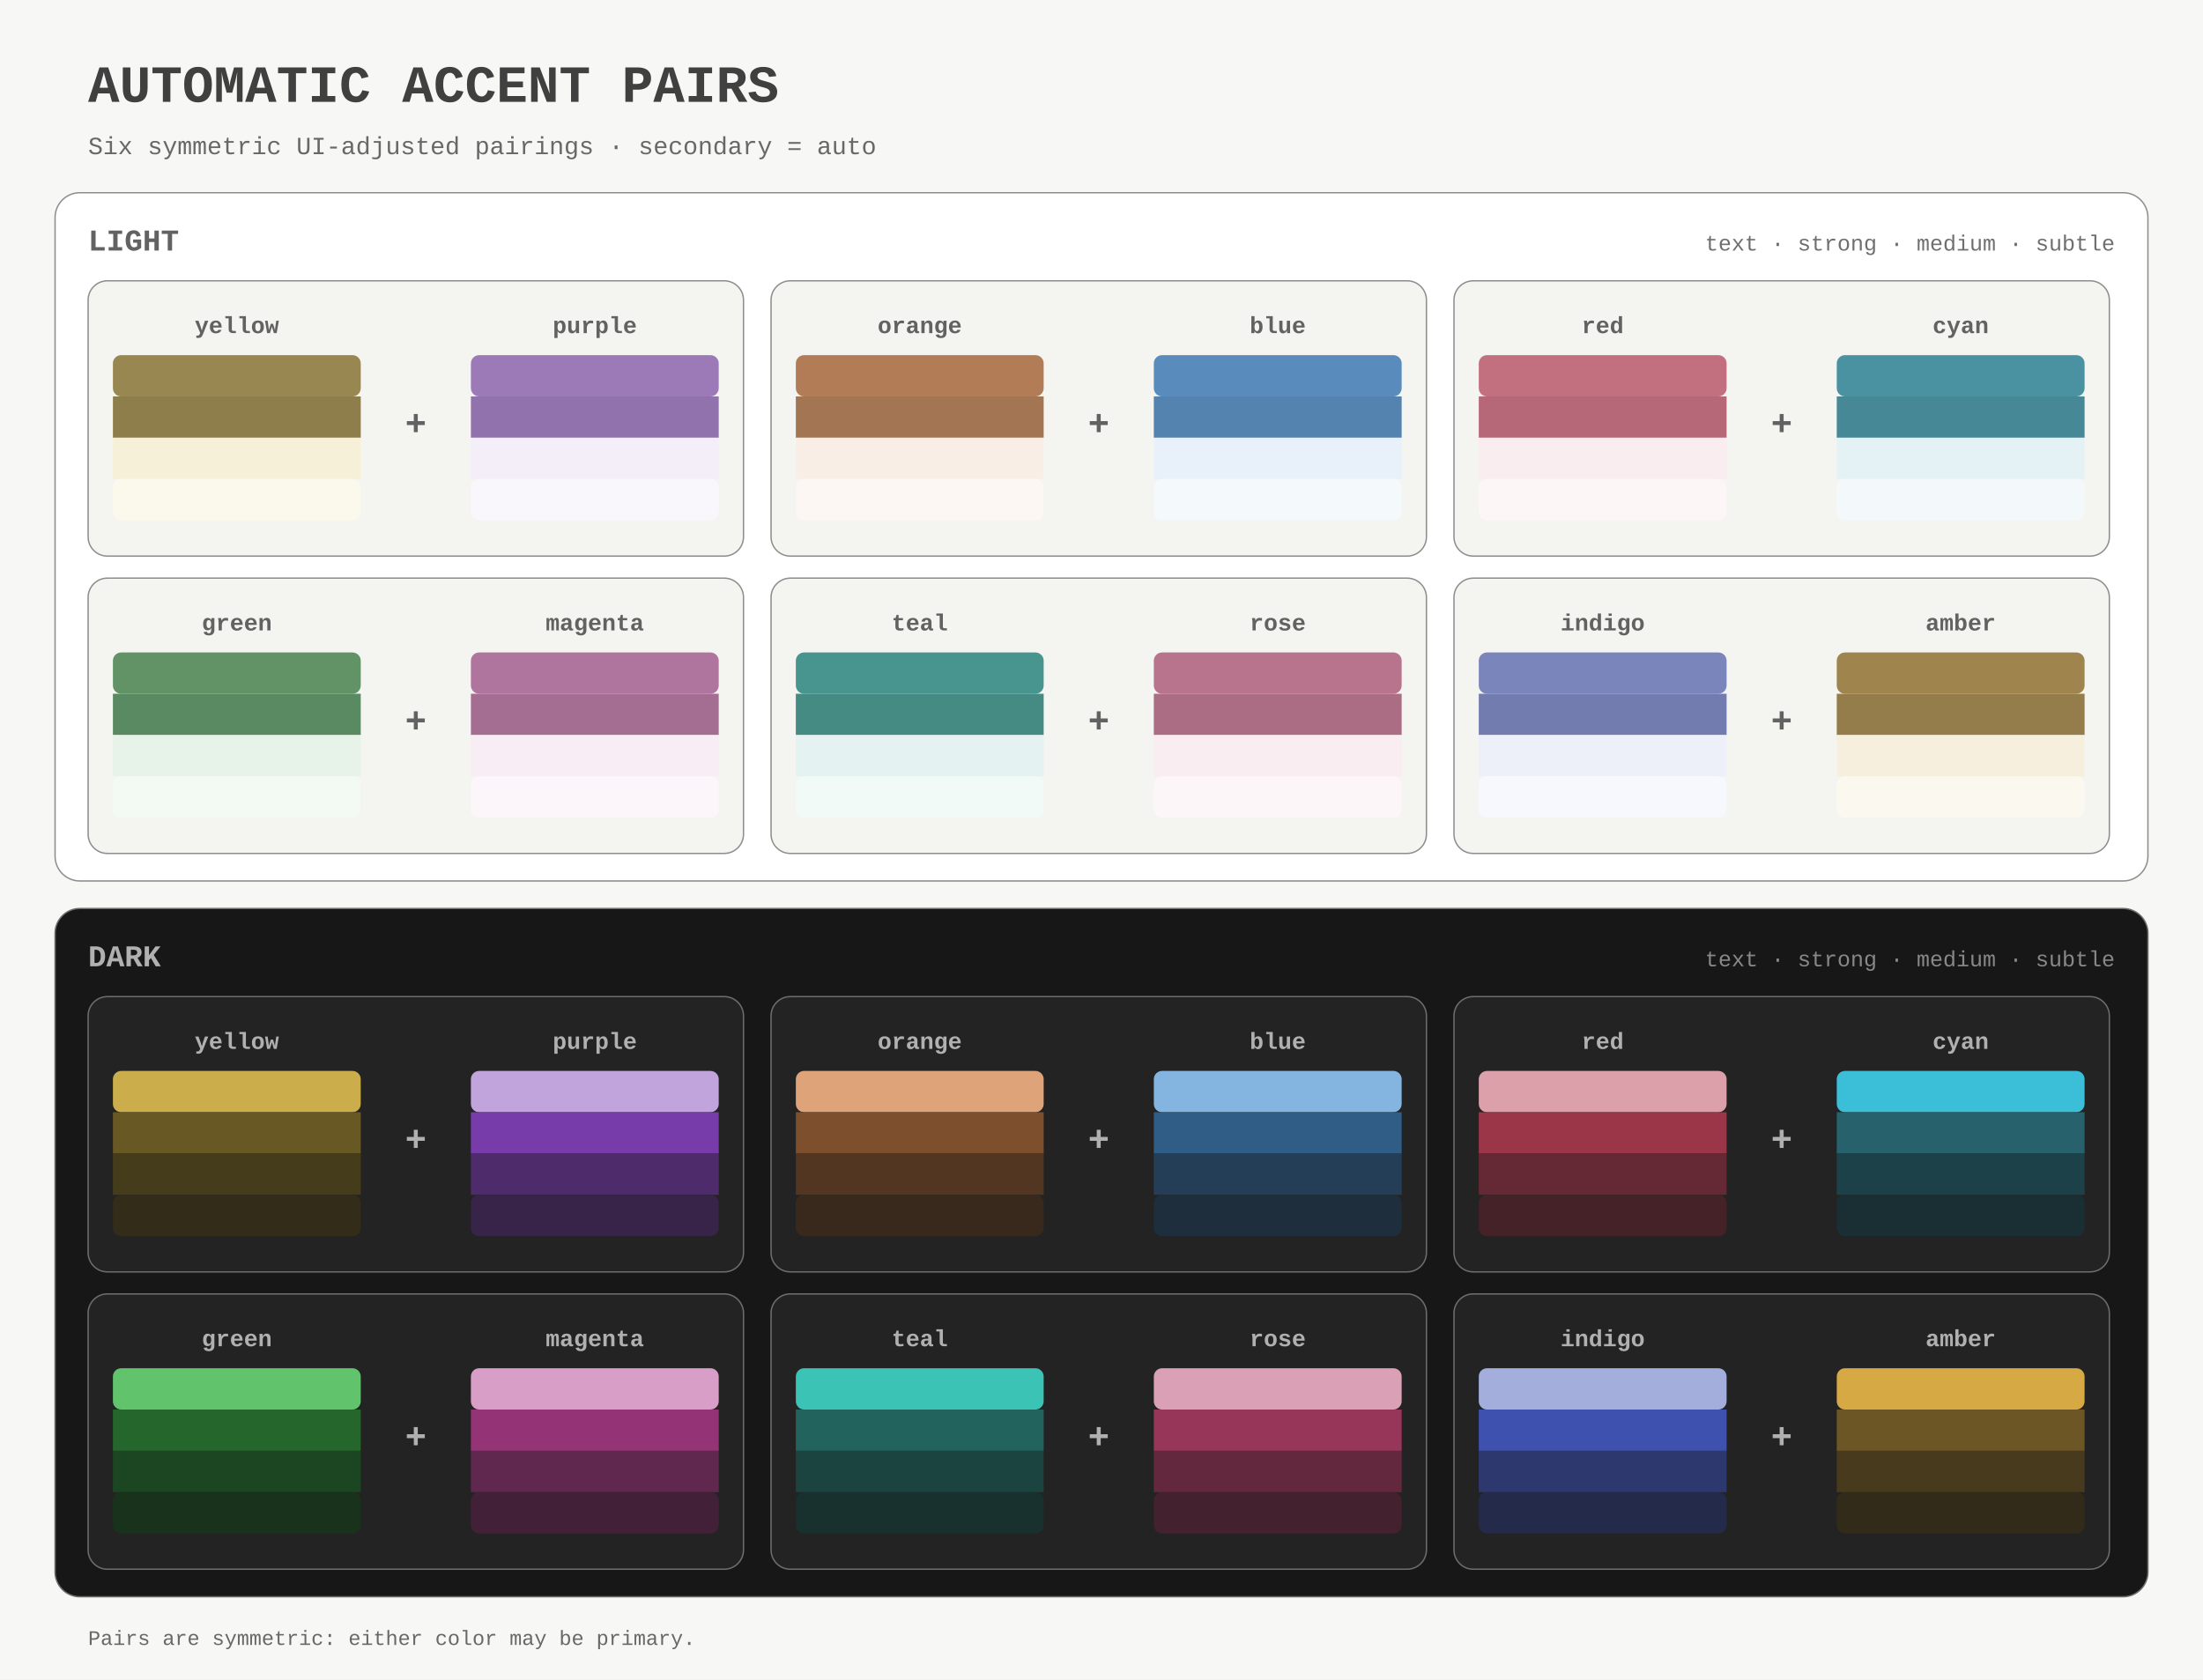
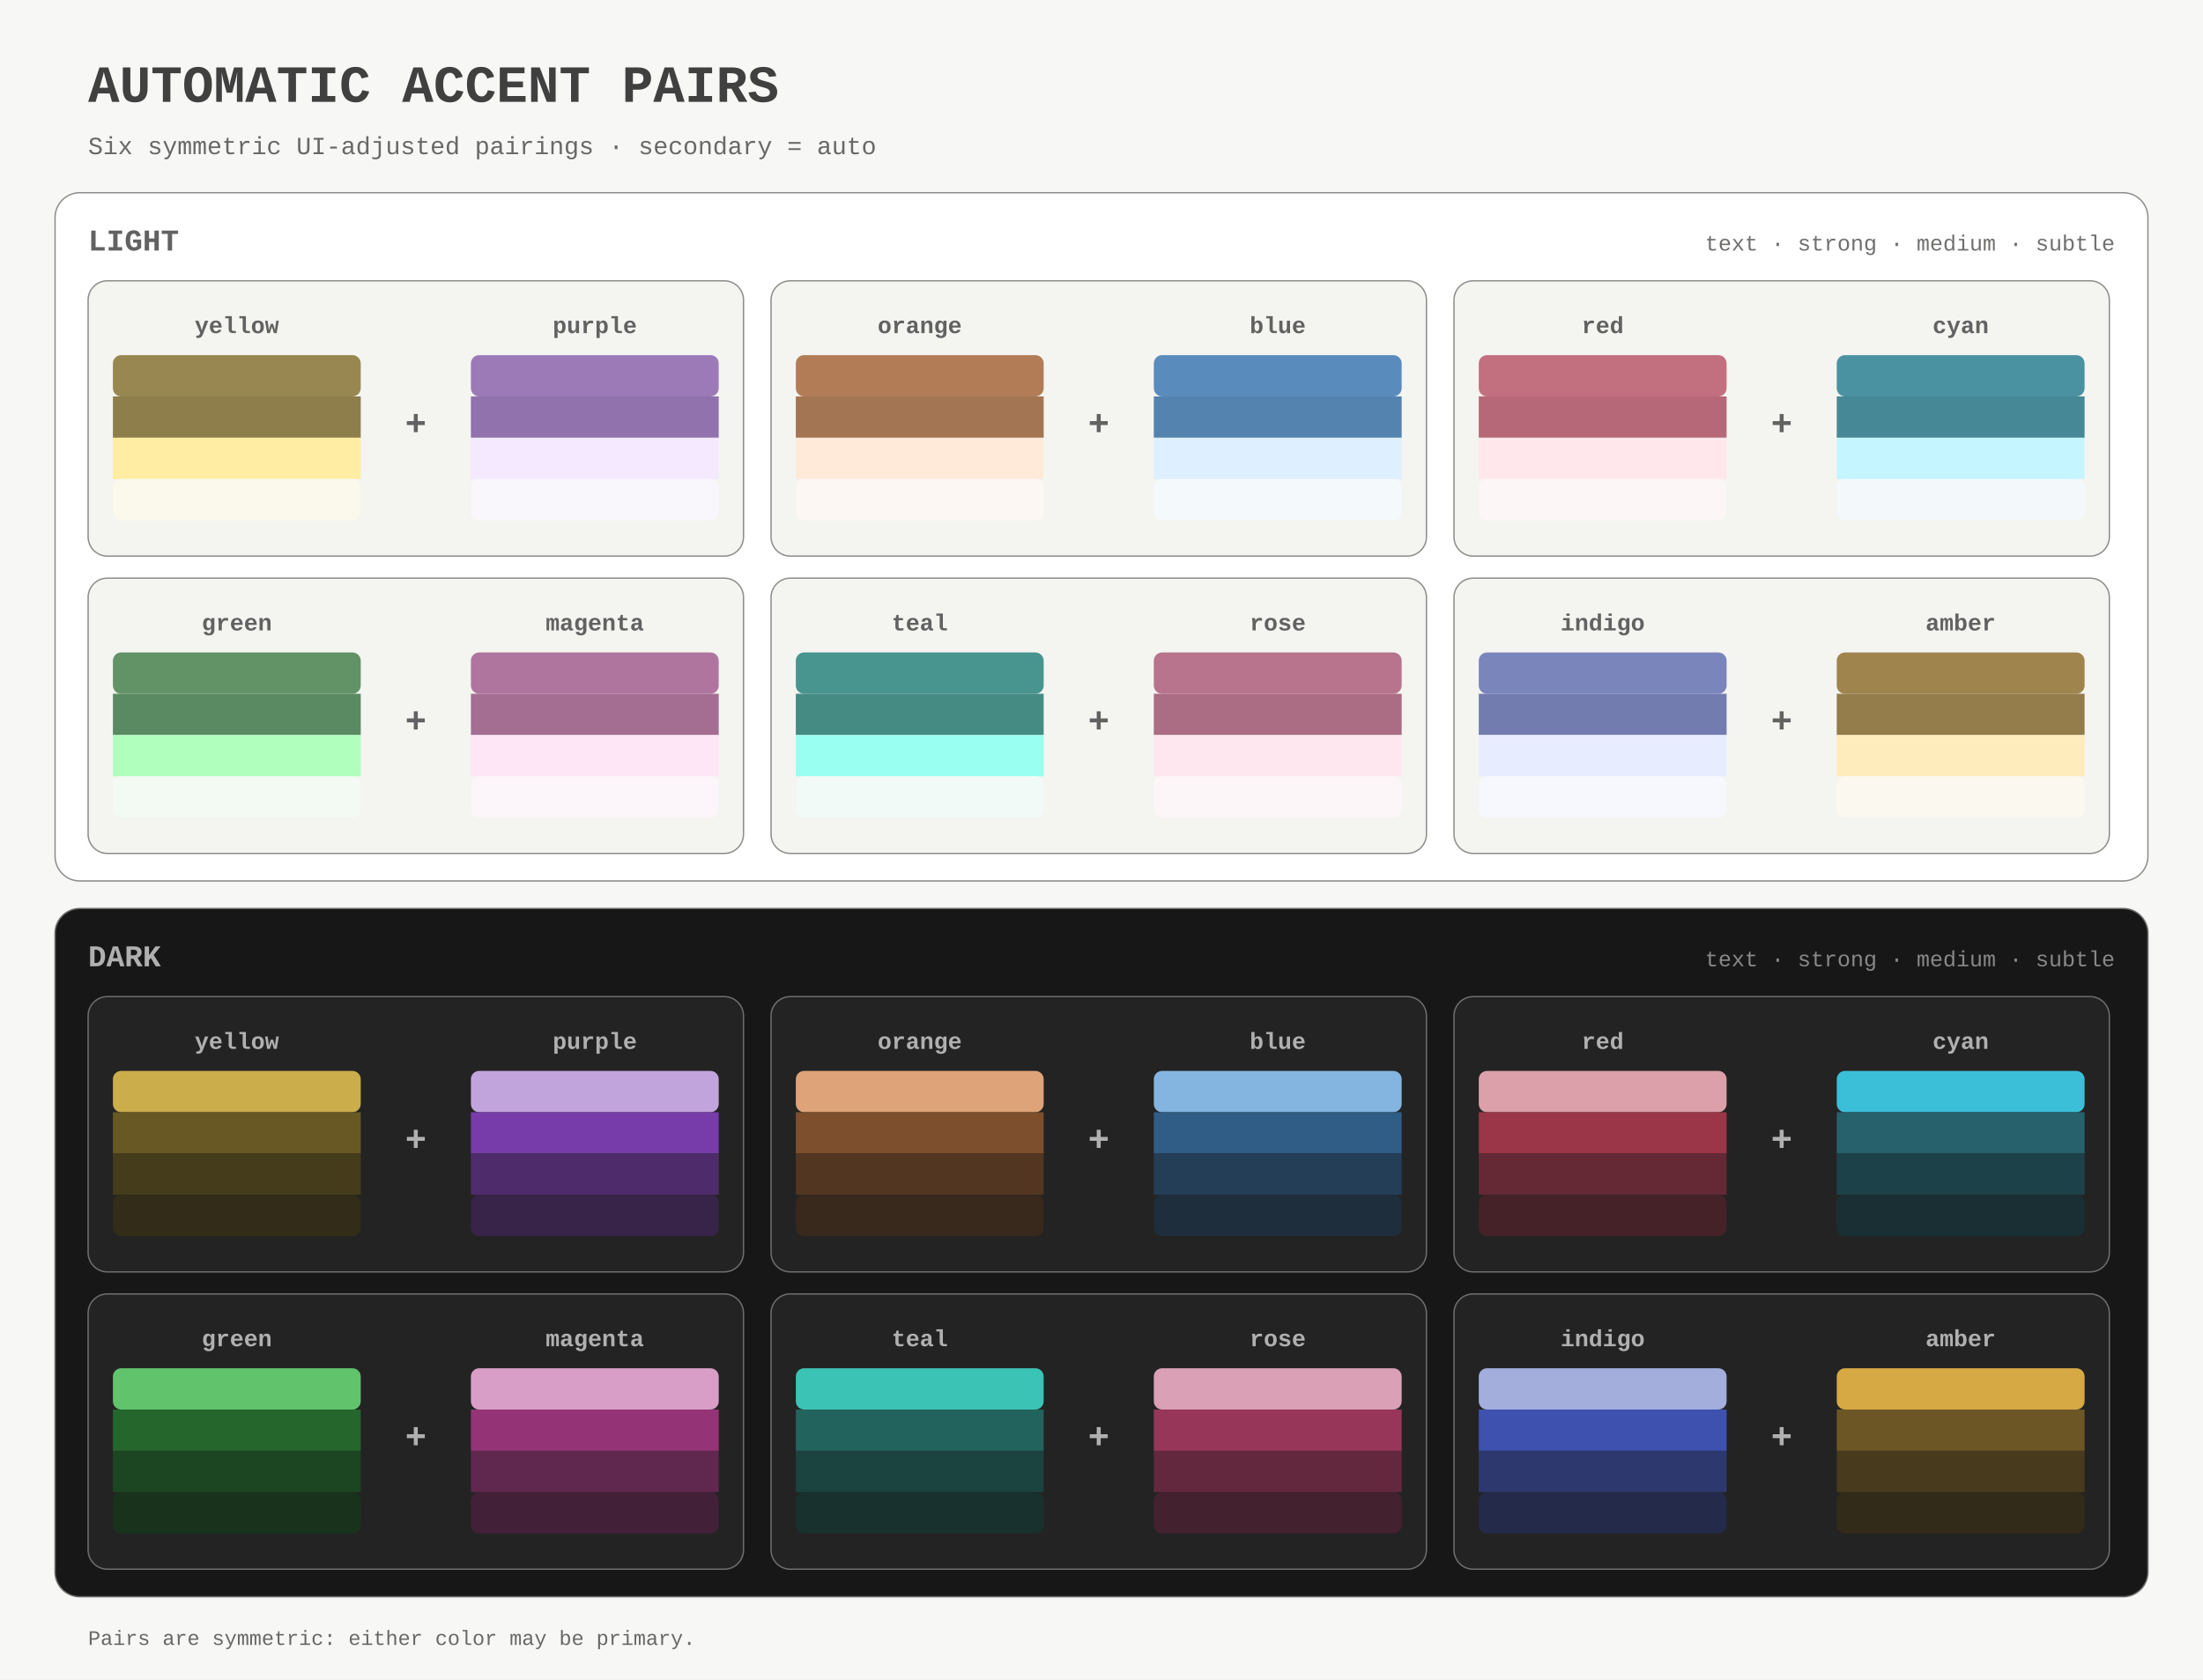
<svg xmlns="http://www.w3.org/2000/svg" width="1600" height="1220" viewBox="0 0 1600 1220" role="img" aria-labelledby="title desc">
  <rect width="1600" height="1220" fill="#f7f7f5" />
  <text x="64" y="74" fill="#404040" font-family="ui-monospace, SFMono-Regular, Menlo, Consolas, Liberation Mono, monospace" font-size="38" font-weight="700" text-anchor="start">AUTOMATIC ACCENT PAIRS</text>
  <text x="64" y="112" fill="#686868" font-family="ui-monospace, SFMono-Regular, Menlo, Consolas, Liberation Mono, monospace" font-size="18" font-weight="400" text-anchor="start">Six symmetric UI-adjusted pairings · secondary = auto</text>
  <rect x="40" y="140" width="1520" height="500" rx="18" fill="#ffffff" stroke="#8e8e8d" stroke-width="1" />
  <text x="64" y="182" fill="#626262" font-family="ui-monospace, SFMono-Regular, Menlo, Consolas, Liberation Mono, monospace" font-size="22" font-weight="700" text-anchor="start">LIGHT</text>
  <text x="1536" y="182" fill="#6f6f6e" font-family="ui-monospace, SFMono-Regular, Menlo, Consolas, Liberation Mono, monospace" font-size="16" font-weight="400" text-anchor="end">text · strong · medium · subtle</text>
  <rect x="64" y="204" width="476" height="200" rx="14" fill="#f4f4f1" stroke="#8e8e8d" stroke-width="1" />
  <text x="172" y="242" fill="#626262" font-family="ui-monospace, SFMono-Regular, Menlo, Consolas, Liberation Mono, monospace" font-size="17" font-weight="700" text-anchor="middle">yellow</text>
  <rect x="82" y="258" width="180" height="30" rx="6" fill="#988750" />
  <rect x="82" y="288" width="180" height="30" rx="0" fill="#8e7e4c" />
-   <rect x="82" y="318" width="180" height="30" rx="0" fill="#f6f0d8" />
+   <rect x="82" y="318" width="180" height="30" rx="0" fill="#ffeda3" />
  <rect x="82" y="348" width="180" height="30" rx="6" fill="#fbf8ec" />
  <text x="302" y="316" fill="#626262" font-family="ui-monospace, SFMono-Regular, Menlo, Consolas, Liberation Mono, monospace" font-size="26" font-weight="700" text-anchor="middle">+</text>
  <text x="432" y="242" fill="#626262" font-family="ui-monospace, SFMono-Regular, Menlo, Consolas, Liberation Mono, monospace" font-size="17" font-weight="700" text-anchor="middle">purple</text>
  <rect x="342" y="258" width="180" height="30" rx="6" fill="#9c7ab8" />
  <rect x="342" y="288" width="180" height="30" rx="0" fill="#9172ac" />
-   <rect x="342" y="318" width="180" height="30" rx="0" fill="#f3eef8" />
+   <rect x="342" y="318" width="180" height="30" rx="0" fill="#f4e9ff" />
  <rect x="342" y="348" width="180" height="30" rx="6" fill="#faf7fc" />
  <rect x="560" y="204" width="476" height="200" rx="14" fill="#f4f4f1" stroke="#8e8e8d" stroke-width="1" />
  <text x="668" y="242" fill="#626262" font-family="ui-monospace, SFMono-Regular, Menlo, Consolas, Liberation Mono, monospace" font-size="17" font-weight="700" text-anchor="middle">orange</text>
  <rect x="578" y="258" width="180" height="30" rx="6" fill="#b27c56" />
  <rect x="578" y="288" width="180" height="30" rx="0" fill="#a47553" />
-   <rect x="578" y="318" width="180" height="30" rx="0" fill="#f9eee6" />
+   <rect x="578" y="318" width="180" height="30" rx="0" fill="#ffe9d8" />
  <rect x="578" y="348" width="180" height="30" rx="6" fill="#fdf7f3" />
  <text x="798" y="316" fill="#626262" font-family="ui-monospace, SFMono-Regular, Menlo, Consolas, Liberation Mono, monospace" font-size="26" font-weight="700" text-anchor="middle">+</text>
  <text x="928" y="242" fill="#626262" font-family="ui-monospace, SFMono-Regular, Menlo, Consolas, Liberation Mono, monospace" font-size="17" font-weight="700" text-anchor="middle">blue</text>
  <rect x="838" y="258" width="180" height="30" rx="6" fill="#598cbc" />
  <rect x="838" y="288" width="180" height="30" rx="0" fill="#5483af" />
-   <rect x="838" y="318" width="180" height="30" rx="0" fill="#e8f1f9" />
+   <rect x="838" y="318" width="180" height="30" rx="0" fill="#deefff" />
  <rect x="838" y="348" width="180" height="30" rx="6" fill="#f4f9fc" />
  <rect x="1056" y="204" width="476" height="200" rx="14" fill="#f4f4f1" stroke="#8e8e8d" stroke-width="1" />
  <text x="1164" y="242" fill="#626262" font-family="ui-monospace, SFMono-Regular, Menlo, Consolas, Liberation Mono, monospace" font-size="17" font-weight="700" text-anchor="middle">red</text>
  <rect x="1074" y="258" width="180" height="30" rx="6" fill="#c26f7f" />
  <rect x="1074" y="288" width="180" height="30" rx="0" fill="#b66878" />
-   <rect x="1074" y="318" width="180" height="30" rx="0" fill="#f9edef" />
+   <rect x="1074" y="318" width="180" height="30" rx="0" fill="#ffe7eb" />
  <rect x="1074" y="348" width="180" height="30" rx="6" fill="#fdf6f7" />
  <text x="1294" y="316" fill="#626262" font-family="ui-monospace, SFMono-Regular, Menlo, Consolas, Liberation Mono, monospace" font-size="26" font-weight="700" text-anchor="middle">+</text>
  <text x="1424" y="242" fill="#626262" font-family="ui-monospace, SFMono-Regular, Menlo, Consolas, Liberation Mono, monospace" font-size="17" font-weight="700" text-anchor="middle">cyan</text>
  <rect x="1334" y="258" width="180" height="30" rx="6" fill="#4a92a1" />
  <rect x="1334" y="288" width="180" height="30" rx="0" fill="#478896" />
-   <rect x="1334" y="318" width="180" height="30" rx="0" fill="#e4f2f5" />
+   <rect x="1334" y="318" width="180" height="30" rx="0" fill="#c5f5ff" />
  <rect x="1334" y="348" width="180" height="30" rx="6" fill="#f3f9fa" />
  <rect x="64" y="420" width="476" height="200" rx="14" fill="#f4f4f1" stroke="#8e8e8d" stroke-width="1" />
  <text x="172" y="458" fill="#626262" font-family="ui-monospace, SFMono-Regular, Menlo, Consolas, Liberation Mono, monospace" font-size="17" font-weight="700" text-anchor="middle">green</text>
  <rect x="82" y="474" width="180" height="30" rx="6" fill="#619367" />
  <rect x="82" y="504" width="180" height="30" rx="0" fill="#5a8a61" />
-   <rect x="82" y="534" width="180" height="30" rx="0" fill="#e7f3e9" />
+   <rect x="82" y="534" width="180" height="30" rx="0" fill="#b0ffbd" />
  <rect x="82" y="564" width="180" height="30" rx="6" fill="#f3faf4" />
  <text x="302" y="532" fill="#626262" font-family="ui-monospace, SFMono-Regular, Menlo, Consolas, Liberation Mono, monospace" font-size="26" font-weight="700" text-anchor="middle">+</text>
  <text x="432" y="458" fill="#626262" font-family="ui-monospace, SFMono-Regular, Menlo, Consolas, Liberation Mono, monospace" font-size="17" font-weight="700" text-anchor="middle">magenta</text>
  <rect x="342" y="474" width="180" height="30" rx="6" fill="#b0759e" />
  <rect x="342" y="504" width="180" height="30" rx="0" fill="#a46e93" />
-   <rect x="342" y="534" width="180" height="30" rx="0" fill="#f8edf4" />
+   <rect x="342" y="534" width="180" height="30" rx="0" fill="#ffe6f6" />
  <rect x="342" y="564" width="180" height="30" rx="6" fill="#fcf6fa" />
  <rect x="560" y="420" width="476" height="200" rx="14" fill="#f4f4f1" stroke="#8e8e8d" stroke-width="1" />
  <text x="668" y="458" fill="#626262" font-family="ui-monospace, SFMono-Regular, Menlo, Consolas, Liberation Mono, monospace" font-size="17" font-weight="700" text-anchor="middle">teal</text>
  <rect x="578" y="474" width="180" height="30" rx="6" fill="#48948e" />
  <rect x="578" y="504" width="180" height="30" rx="0" fill="#468a84" />
-   <rect x="578" y="534" width="180" height="30" rx="0" fill="#e4f3f1" />
+   <rect x="578" y="534" width="180" height="30" rx="0" fill="#99fff1" />
  <rect x="578" y="564" width="180" height="30" rx="6" fill="#f2faf8" />
  <text x="798" y="532" fill="#626262" font-family="ui-monospace, SFMono-Regular, Menlo, Consolas, Liberation Mono, monospace" font-size="26" font-weight="700" text-anchor="middle">+</text>
  <text x="928" y="458" fill="#626262" font-family="ui-monospace, SFMono-Regular, Menlo, Consolas, Liberation Mono, monospace" font-size="17" font-weight="700" text-anchor="middle">rose</text>
  <rect x="838" y="474" width="180" height="30" rx="6" fill="#b8738d" />
  <rect x="838" y="504" width="180" height="30" rx="0" fill="#ab6d83" />
-   <rect x="838" y="534" width="180" height="30" rx="0" fill="#f9edf1" />
+   <rect x="838" y="534" width="180" height="30" rx="0" fill="#ffe7ef" />
  <rect x="838" y="564" width="180" height="30" rx="6" fill="#fdf6f8" />
  <rect x="1056" y="420" width="476" height="200" rx="14" fill="#f4f4f1" stroke="#8e8e8d" stroke-width="1" />
  <text x="1164" y="458" fill="#626262" font-family="ui-monospace, SFMono-Regular, Menlo, Consolas, Liberation Mono, monospace" font-size="17" font-weight="700" text-anchor="middle">indigo</text>
  <rect x="1074" y="474" width="180" height="30" rx="6" fill="#7a85bc" />
  <rect x="1074" y="504" width="180" height="30" rx="0" fill="#737caf" />
-   <rect x="1074" y="534" width="180" height="30" rx="0" fill="#edeff9" />
+   <rect x="1074" y="534" width="180" height="30" rx="0" fill="#e8ecff" />
  <rect x="1074" y="564" width="180" height="30" rx="6" fill="#f7f8fd" />
  <text x="1294" y="532" fill="#626262" font-family="ui-monospace, SFMono-Regular, Menlo, Consolas, Liberation Mono, monospace" font-size="26" font-weight="700" text-anchor="middle">+</text>
  <text x="1424" y="458" fill="#626262" font-family="ui-monospace, SFMono-Regular, Menlo, Consolas, Liberation Mono, monospace" font-size="17" font-weight="700" text-anchor="middle">amber</text>
  <rect x="1334" y="474" width="180" height="30" rx="6" fill="#9f844d" />
  <rect x="1334" y="504" width="180" height="30" rx="0" fill="#947c4b" />
-   <rect x="1334" y="534" width="180" height="30" rx="0" fill="#f6efde" />
+   <rect x="1334" y="534" width="180" height="30" rx="0" fill="#ffecbc" />
  <rect x="1334" y="564" width="180" height="30" rx="6" fill="#fbf8ef" />
  <rect x="40" y="660" width="1520" height="500" rx="18" fill="#171717" stroke="#6d6d6d" stroke-width="1" />
  <text x="64" y="702" fill="#b0b0b0" font-family="ui-monospace, SFMono-Regular, Menlo, Consolas, Liberation Mono, monospace" font-size="22" font-weight="700" text-anchor="start">DARK</text>
  <text x="1536" y="702" fill="#888888" font-family="ui-monospace, SFMono-Regular, Menlo, Consolas, Liberation Mono, monospace" font-size="16" font-weight="400" text-anchor="end">text · strong · medium · subtle</text>
  <rect x="64" y="724" width="476" height="200" rx="14" fill="#232323" stroke="#6d6d6d" stroke-width="1" />
  <text x="172" y="762" fill="#b0b0b0" font-family="ui-monospace, SFMono-Regular, Menlo, Consolas, Liberation Mono, monospace" font-size="17" font-weight="700" text-anchor="middle">yellow</text>
  <rect x="82" y="778" width="180" height="30" rx="6" fill="#cbad4b" />
  <rect x="82" y="808" width="180" height="30" rx="0" fill="#685824" />
  <rect x="82" y="838" width="180" height="30" rx="0" fill="#453c1c" />
  <rect x="82" y="868" width="180" height="30" rx="6" fill="#322c18" />
  <text x="302" y="836" fill="#b0b0b0" font-family="ui-monospace, SFMono-Regular, Menlo, Consolas, Liberation Mono, monospace" font-size="26" font-weight="700" text-anchor="middle">+</text>
  <text x="432" y="762" fill="#b0b0b0" font-family="ui-monospace, SFMono-Regular, Menlo, Consolas, Liberation Mono, monospace" font-size="17" font-weight="700" text-anchor="middle">purple</text>
  <rect x="342" y="778" width="180" height="30" rx="6" fill="#c2a4dc" />
  <rect x="342" y="808" width="180" height="30" rx="0" fill="#773ca9" />
  <rect x="342" y="838" width="180" height="30" rx="0" fill="#4e2c6c" />
  <rect x="342" y="868" width="180" height="30" rx="6" fill="#372448" />
  <rect x="560" y="724" width="476" height="200" rx="14" fill="#232323" stroke="#6d6d6d" stroke-width="1" />
  <text x="668" y="762" fill="#b0b0b0" font-family="ui-monospace, SFMono-Regular, Menlo, Consolas, Liberation Mono, monospace" font-size="17" font-weight="700" text-anchor="middle">orange</text>
  <rect x="578" y="778" width="180" height="30" rx="6" fill="#dea378" />
  <rect x="578" y="808" width="180" height="30" rx="0" fill="#7d4f2c" />
  <rect x="578" y="838" width="180" height="30" rx="0" fill="#523621" />
  <rect x="578" y="868" width="180" height="30" rx="6" fill="#39291c" />
  <text x="798" y="836" fill="#b0b0b0" font-family="ui-monospace, SFMono-Regular, Menlo, Consolas, Liberation Mono, monospace" font-size="26" font-weight="700" text-anchor="middle">+</text>
  <text x="928" y="762" fill="#b0b0b0" font-family="ui-monospace, SFMono-Regular, Menlo, Consolas, Liberation Mono, monospace" font-size="17" font-weight="700" text-anchor="middle">blue</text>
  <rect x="838" y="778" width="180" height="30" rx="6" fill="#84b5e0" />
  <rect x="838" y="808" width="180" height="30" rx="0" fill="#2f5d86" />
  <rect x="838" y="838" width="180" height="30" rx="0" fill="#243e57" />
  <rect x="838" y="868" width="180" height="30" rx="6" fill="#1e2e3c" />
  <rect x="1056" y="724" width="476" height="200" rx="14" fill="#232323" stroke="#6d6d6d" stroke-width="1" />
  <text x="1164" y="762" fill="#b0b0b0" font-family="ui-monospace, SFMono-Regular, Menlo, Consolas, Liberation Mono, monospace" font-size="17" font-weight="700" text-anchor="middle">red</text>
  <rect x="1074" y="778" width="180" height="30" rx="6" fill="#dba0aa" />
  <rect x="1074" y="808" width="180" height="30" rx="0" fill="#9b3649" />
  <rect x="1074" y="838" width="180" height="30" rx="0" fill="#642934" />
  <rect x="1074" y="868" width="180" height="30" rx="6" fill="#442228" />
  <text x="1294" y="836" fill="#b0b0b0" font-family="ui-monospace, SFMono-Regular, Menlo, Consolas, Liberation Mono, monospace" font-size="26" font-weight="700" text-anchor="middle">+</text>
  <text x="1424" y="762" fill="#b0b0b0" font-family="ui-monospace, SFMono-Regular, Menlo, Consolas, Liberation Mono, monospace" font-size="17" font-weight="700" text-anchor="middle">cyan</text>
  <rect x="1334" y="778" width="180" height="30" rx="6" fill="#3bbfd9" />
  <rect x="1334" y="808" width="180" height="30" rx="0" fill="#26616c" />
  <rect x="1334" y="838" width="180" height="30" rx="0" fill="#1d4148" />
  <rect x="1334" y="868" width="180" height="30" rx="6" fill="#1a2f34" />
  <rect x="64" y="940" width="476" height="200" rx="14" fill="#232323" stroke="#6d6d6d" stroke-width="1" />
  <text x="172" y="978" fill="#b0b0b0" font-family="ui-monospace, SFMono-Regular, Menlo, Consolas, Liberation Mono, monospace" font-size="17" font-weight="700" text-anchor="middle">green</text>
  <rect x="82" y="994" width="180" height="30" rx="6" fill="#61c46d" />
  <rect x="82" y="1024" width="180" height="30" rx="0" fill="#24662c" />
  <rect x="82" y="1054" width="180" height="30" rx="0" fill="#1c4521" />
  <rect x="82" y="1084" width="180" height="30" rx="6" fill="#18321b" />
  <text x="302" y="1052" fill="#b0b0b0" font-family="ui-monospace, SFMono-Regular, Menlo, Consolas, Liberation Mono, monospace" font-size="26" font-weight="700" text-anchor="middle">+</text>
  <text x="432" y="978" fill="#b0b0b0" font-family="ui-monospace, SFMono-Regular, Menlo, Consolas, Liberation Mono, monospace" font-size="17" font-weight="700" text-anchor="middle">magenta</text>
  <rect x="342" y="994" width="180" height="30" rx="6" fill="#d99ec7" />
  <rect x="342" y="1024" width="180" height="30" rx="0" fill="#943476" />
  <rect x="342" y="1054" width="180" height="30" rx="0" fill="#60274f" />
  <rect x="342" y="1084" width="180" height="30" rx="6" fill="#422138" />
  <rect x="560" y="940" width="476" height="200" rx="14" fill="#232323" stroke="#6d6d6d" stroke-width="1" />
  <text x="668" y="978" fill="#b0b0b0" font-family="ui-monospace, SFMono-Regular, Menlo, Consolas, Liberation Mono, monospace" font-size="17" font-weight="700" text-anchor="middle">teal</text>
  <rect x="578" y="994" width="180" height="30" rx="6" fill="#3bc3b5" />
  <rect x="578" y="1024" width="180" height="30" rx="0" fill="#23635d" />
  <rect x="578" y="1054" width="180" height="30" rx="0" fill="#1b433f" />
  <rect x="578" y="1084" width="180" height="30" rx="6" fill="#18302e" />
  <text x="798" y="1052" fill="#b0b0b0" font-family="ui-monospace, SFMono-Regular, Menlo, Consolas, Liberation Mono, monospace" font-size="26" font-weight="700" text-anchor="middle">+</text>
  <text x="928" y="978" fill="#b0b0b0" font-family="ui-monospace, SFMono-Regular, Menlo, Consolas, Liberation Mono, monospace" font-size="17" font-weight="700" text-anchor="middle">rose</text>
  <rect x="838" y="994" width="180" height="30" rx="6" fill="#daa0b5" />
  <rect x="838" y="1024" width="180" height="30" rx="0" fill="#983659" />
  <rect x="838" y="1054" width="180" height="30" rx="0" fill="#63283d" />
  <rect x="838" y="1084" width="180" height="30" rx="6" fill="#44212e" />
  <rect x="1056" y="940" width="476" height="200" rx="14" fill="#232323" stroke="#6d6d6d" stroke-width="1" />
  <text x="1164" y="978" fill="#b0b0b0" font-family="ui-monospace, SFMono-Regular, Menlo, Consolas, Liberation Mono, monospace" font-size="17" font-weight="700" text-anchor="middle">indigo</text>
  <rect x="1074" y="994" width="180" height="30" rx="6" fill="#a4aedc" />
  <rect x="1074" y="1024" width="180" height="30" rx="0" fill="#3e51af" />
  <rect x="1074" y="1054" width="180" height="30" rx="0" fill="#2d386e" />
  <rect x="1074" y="1084" width="180" height="30" rx="6" fill="#242a49" />
  <text x="1294" y="1052" fill="#b0b0b0" font-family="ui-monospace, SFMono-Regular, Menlo, Consolas, Liberation Mono, monospace" font-size="26" font-weight="700" text-anchor="middle">+</text>
  <text x="1424" y="978" fill="#b0b0b0" font-family="ui-monospace, SFMono-Regular, Menlo, Consolas, Liberation Mono, monospace" font-size="17" font-weight="700" text-anchor="middle">amber</text>
  <rect x="1334" y="994" width="180" height="30" rx="6" fill="#d7a945" />
  <rect x="1334" y="1024" width="180" height="30" rx="0" fill="#6d5626" />
  <rect x="1334" y="1054" width="180" height="30" rx="0" fill="#483b1d" />
  <rect x="1334" y="1084" width="180" height="30" rx="6" fill="#332b19" />
  <text x="64" y="1195" fill="#686868" font-family="ui-monospace, SFMono-Regular, Menlo, Consolas, Liberation Mono, monospace" font-size="15" font-weight="400" text-anchor="start">Pairs are symmetric: either color may be primary.</text>
</svg>
